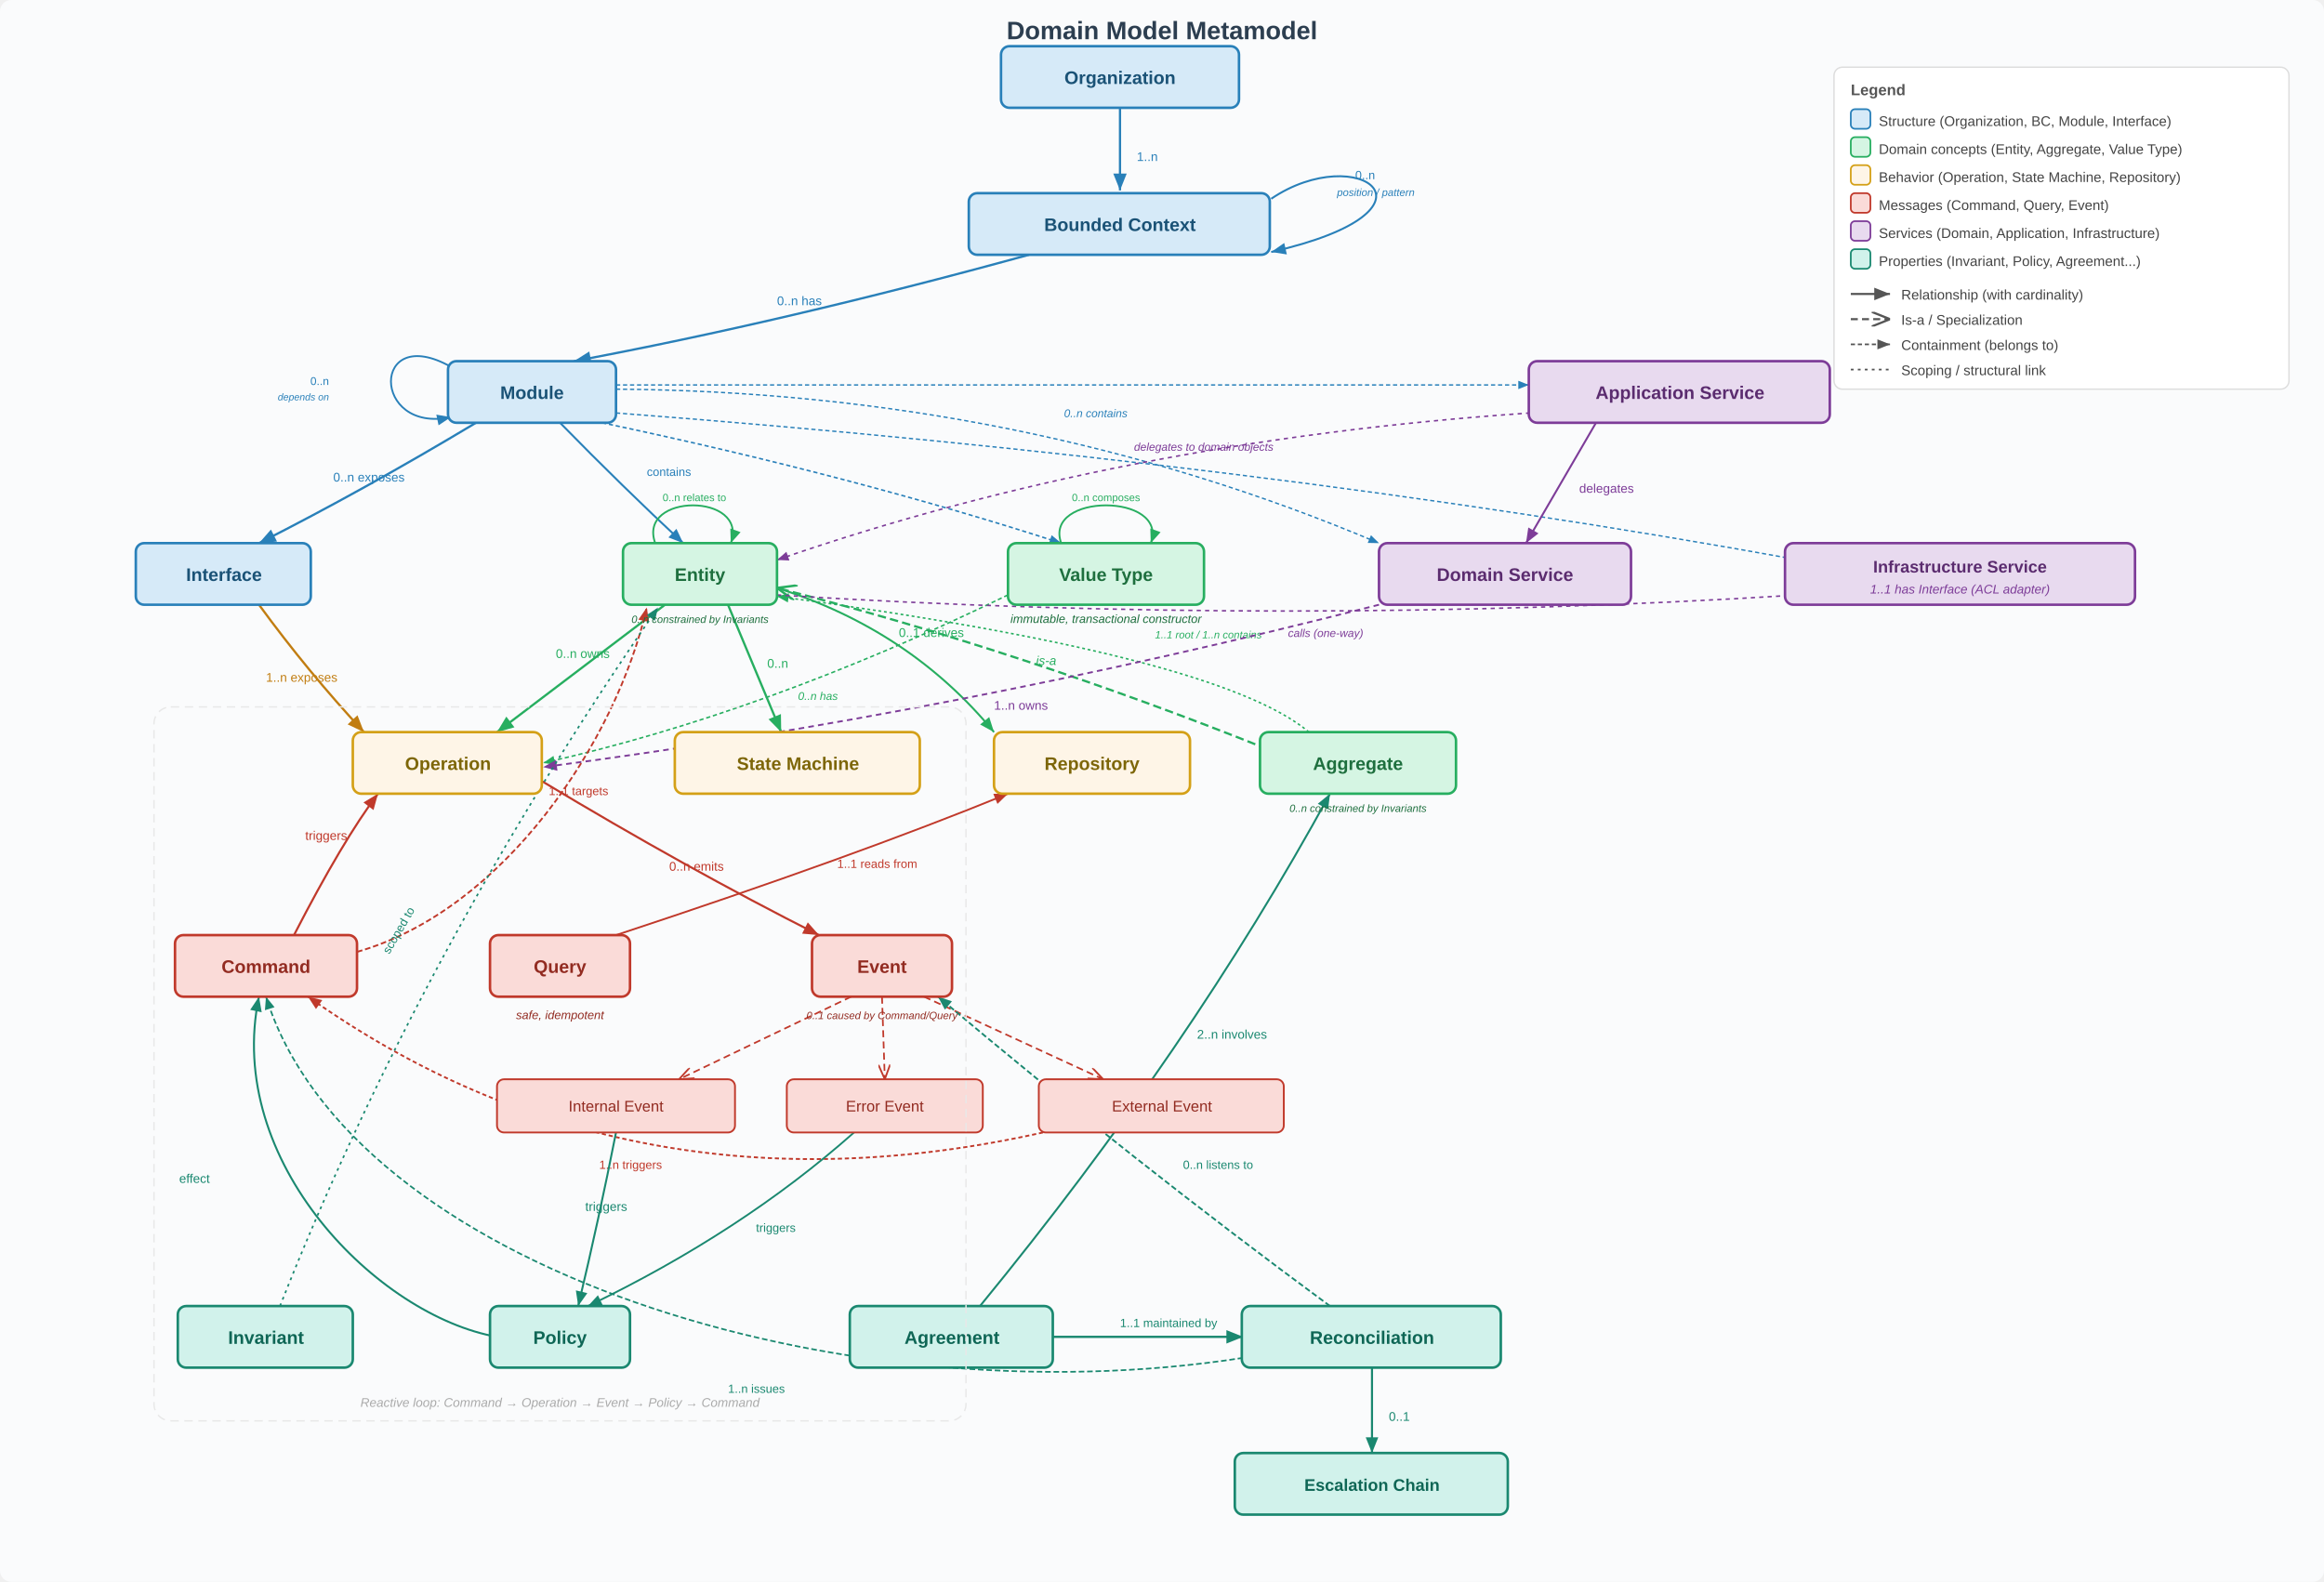
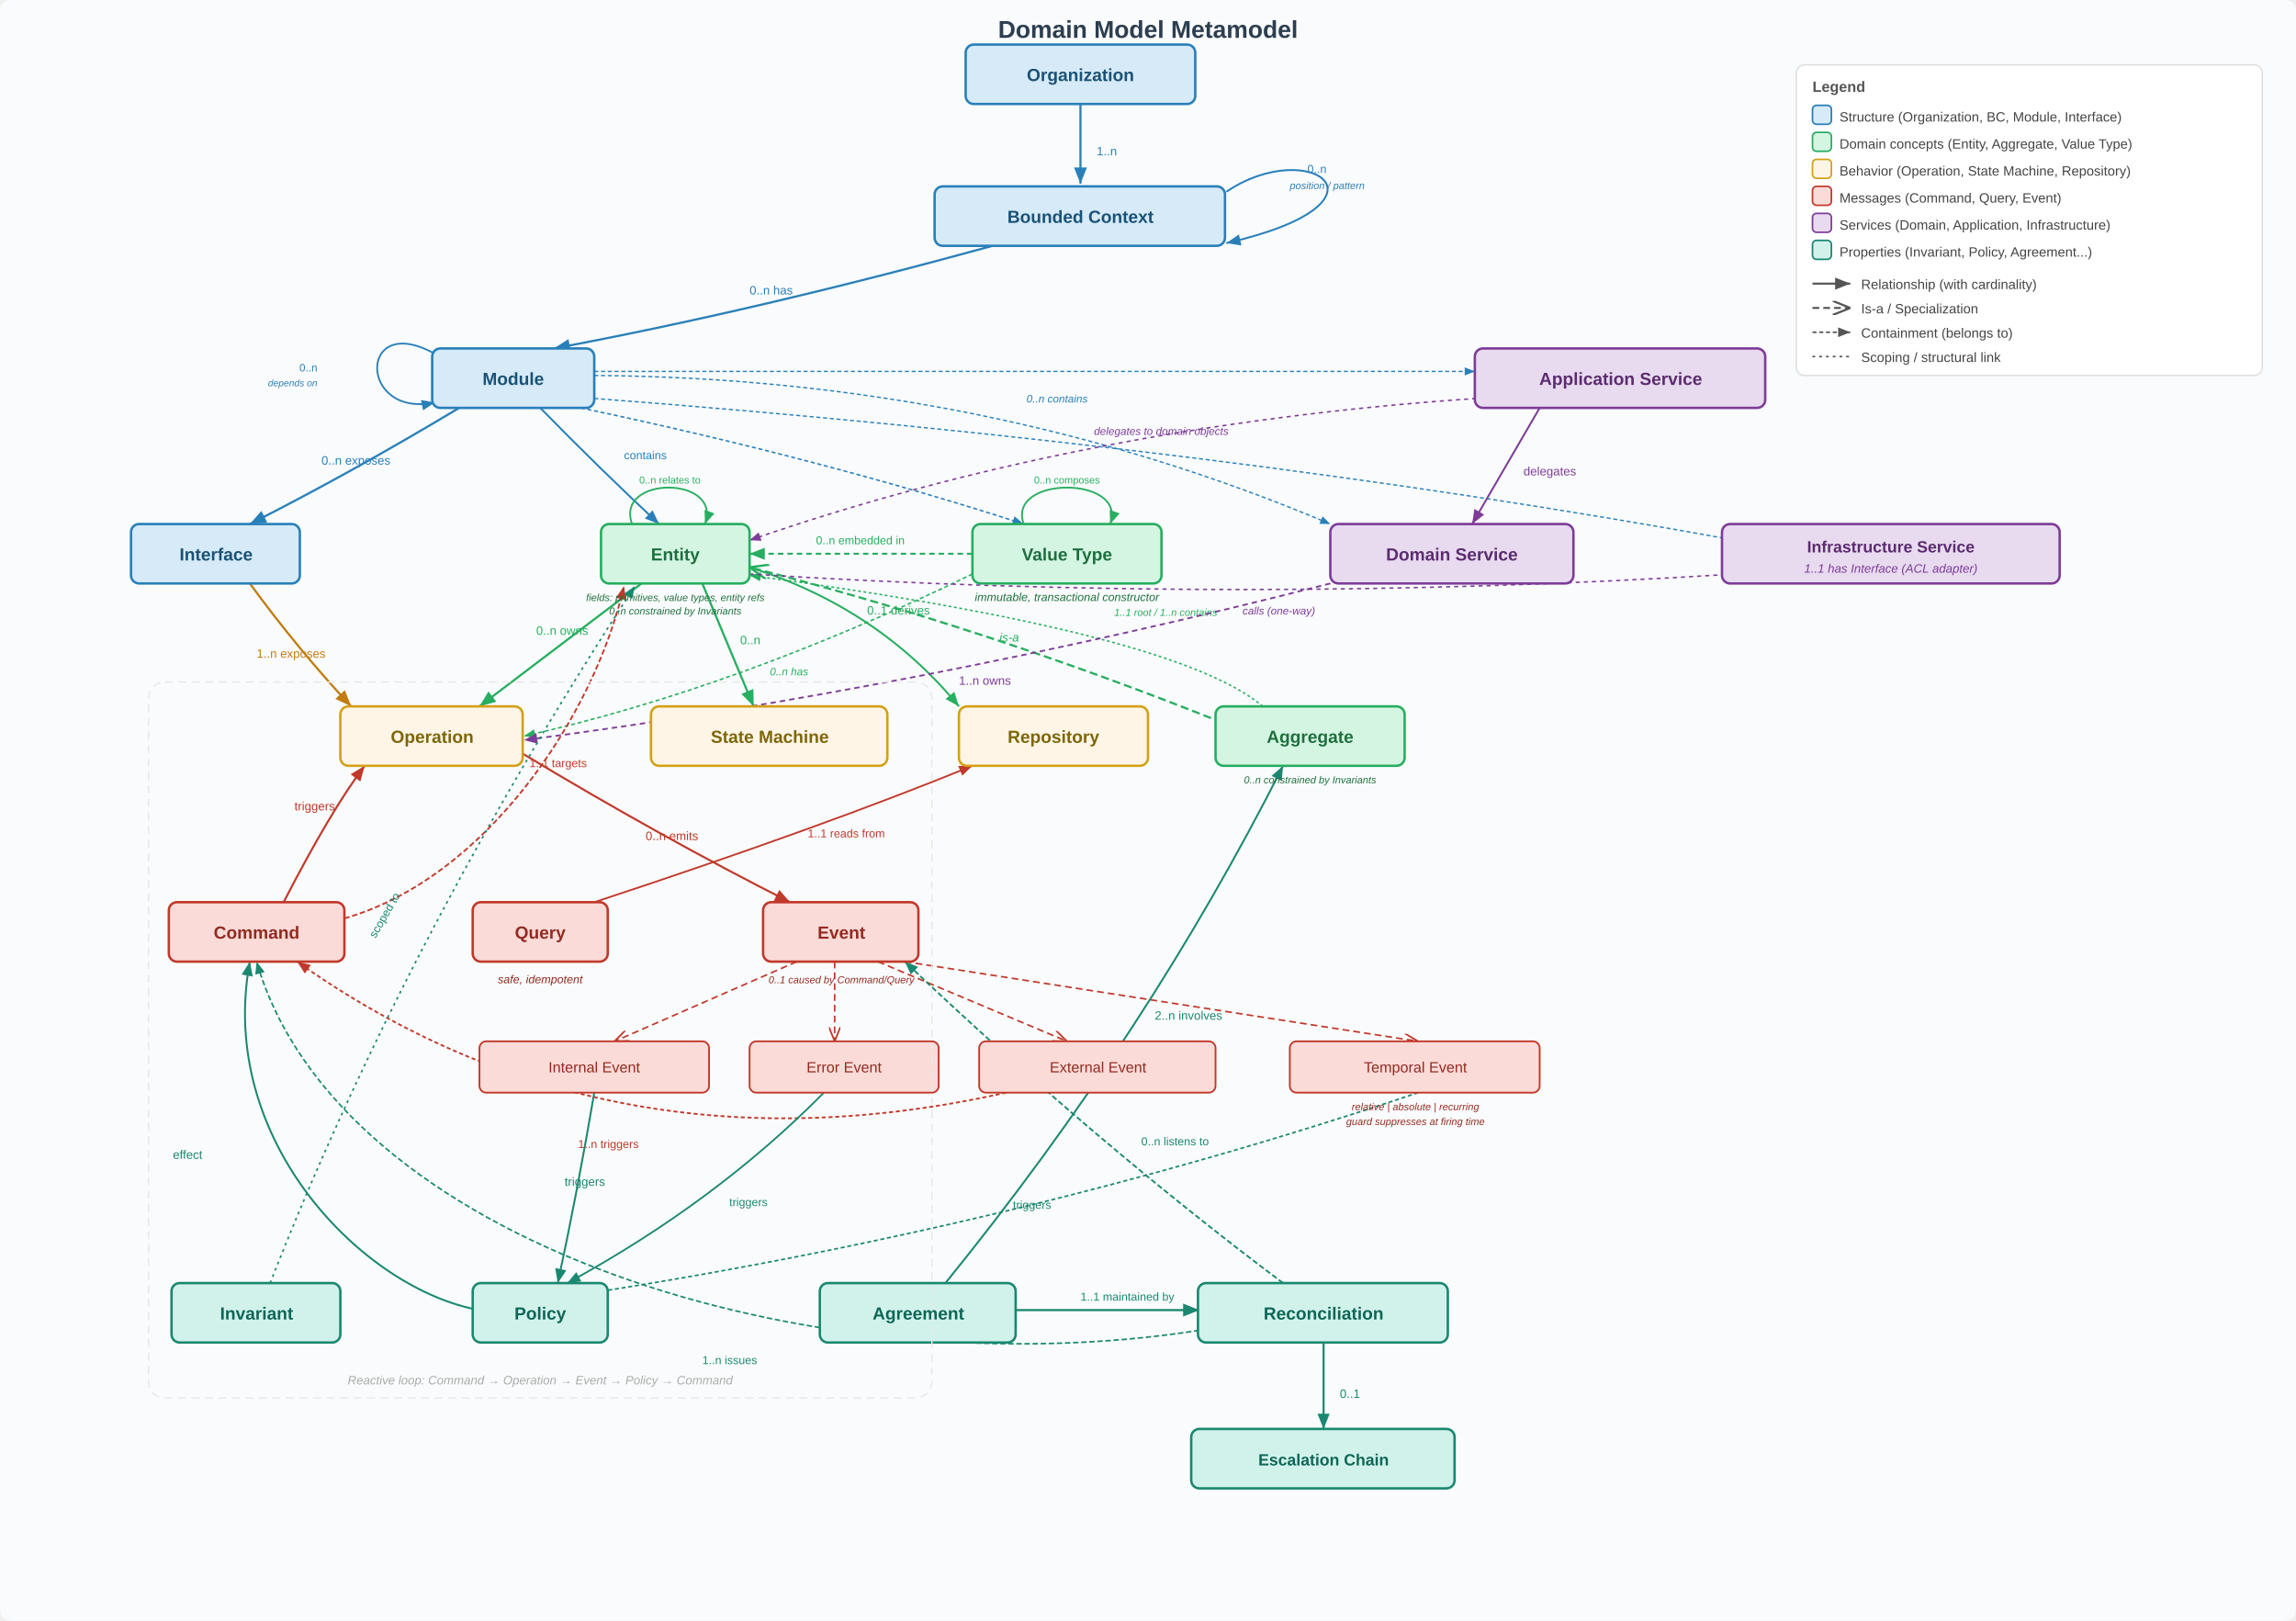
- <svg xmlns="http://www.w3.org/2000/svg" viewBox="0 0 1660 1130" font-family="'Helvetica Neue', Arial, sans-serif">
+ <svg xmlns="http://www.w3.org/2000/svg" viewBox="0 0 1700 1200" font-family="'Helvetica Neue', Arial, sans-serif">
  <defs>
    <marker id="arr" viewBox="0 0 10 8" refX="10" refY="4" markerWidth="8" markerHeight="6" orient="auto-start-reverse">
      <path d="M0,0 L10,4 L0,8 Z" fill="#555" />
    </marker>
    <marker id="arr-bl" viewBox="0 0 10 8" refX="10" refY="4" markerWidth="8" markerHeight="6" orient="auto-start-reverse">
      <path d="M0,0 L10,4 L0,8 Z" fill="#2980B9" />
    </marker>
    <marker id="arr-gn" viewBox="0 0 10 8" refX="10" refY="4" markerWidth="8" markerHeight="6" orient="auto-start-reverse">
      <path d="M0,0 L10,4 L0,8 Z" fill="#27AE60" />
    </marker>
    <marker id="arr-am" viewBox="0 0 10 8" refX="10" refY="4" markerWidth="8" markerHeight="6" orient="auto-start-reverse">
      <path d="M0,0 L10,4 L0,8 Z" fill="#C17D11" />
    </marker>
    <marker id="arr-rd" viewBox="0 0 10 8" refX="10" refY="4" markerWidth="8" markerHeight="6" orient="auto-start-reverse">
      <path d="M0,0 L10,4 L0,8 Z" fill="#C0392B" />
    </marker>
    <marker id="arr-pu" viewBox="0 0 10 8" refX="10" refY="4" markerWidth="8" markerHeight="6" orient="auto-start-reverse">
      <path d="M0,0 L10,4 L0,8 Z" fill="#7D3C98" />
    </marker>
    <marker id="arr-tl" viewBox="0 0 10 8" refX="10" refY="4" markerWidth="8" markerHeight="6" orient="auto-start-reverse">
      <path d="M0,0 L10,4 L0,8 Z" fill="#1A8870" />
    </marker>
    <marker id="open-gn" viewBox="0 0 10 8" refX="10" refY="4" markerWidth="9" markerHeight="7" orient="auto-start-reverse">
      <path d="M0,0 L10,4 L0,8" fill="none" stroke="#27AE60" stroke-width="1.2" />
    </marker>
    <marker id="open-rd" viewBox="0 0 10 8" refX="10" refY="4" markerWidth="9" markerHeight="7" orient="auto-start-reverse">
      <path d="M0,0 L10,4 L0,8" fill="none" stroke="#C0392B" stroke-width="1.2" />
    </marker>
    <marker id="open-arr" viewBox="0 0 10 8" refX="10" refY="4" markerWidth="9" markerHeight="7" orient="auto-start-reverse">
      <path d="M0,0 L10,4 L0,8" fill="none" stroke="#555" stroke-width="1.2" />
    </marker>
  </defs>
-   <rect width="1660" height="1130" fill="#FAFBFC" rx="8" />
-   <text x="830" y="28" text-anchor="middle" font-size="18" font-weight="600" fill="#2C3E50">Domain Model Metamodel</text>
-   <g transform="translate(1310, 48)">
-     <rect x="0" y="0" width="325" height="230" rx="6" fill="white" stroke="#DDD" stroke-width="1" />
+   <rect width="1700" height="1200" fill="#FAFBFC" rx="8" />
+   <text x="850" y="28" text-anchor="middle" font-size="18" font-weight="600" fill="#2C3E50">Domain Model Metamodel</text>
+   <g transform="translate(1330, 48)">
+     <rect x="0" y="0" width="345" height="230" rx="6" fill="white" stroke="#DDD" stroke-width="1" />
    <text x="12" y="20" font-size="11" font-weight="600" fill="#555">Legend</text>
    <rect x="12" y="30" width="14" height="14" rx="3" fill="#D6EAF8" stroke="#2980B9" stroke-width="1.2" />
    <text x="32" y="42" font-size="10" fill="#444">Structure (Organization, BC, Module, Interface)</text>
    <rect x="12" y="50" width="14" height="14" rx="3" fill="#D5F5E3" stroke="#27AE60" stroke-width="1.2" />
    <text x="32" y="62" font-size="10" fill="#444">Domain concepts (Entity, Aggregate, Value Type)</text>
    <rect x="12" y="70" width="14" height="14" rx="3" fill="#FEF5E7" stroke="#D4A017" stroke-width="1.2" />
    <text x="32" y="82" font-size="10" fill="#444">Behavior (Operation, State Machine, Repository)</text>
    <rect x="12" y="90" width="14" height="14" rx="3" fill="#FADBD8" stroke="#C0392B" stroke-width="1.2" />
    <text x="32" y="102" font-size="10" fill="#444">Messages (Command, Query, Event)</text>
    <rect x="12" y="110" width="14" height="14" rx="3" fill="#E8DAEF" stroke="#7D3C98" stroke-width="1.2" />
    <text x="32" y="122" font-size="10" fill="#444">Services (Domain, Application, Infrastructure)</text>
    <rect x="12" y="130" width="14" height="14" rx="3" fill="#D1F2EB" stroke="#1A8870" stroke-width="1.2" />
    <text x="32" y="142" font-size="10" fill="#444">Properties (Invariant, Policy, Agreement...)</text>
    <line x1="12" y1="162" x2="40" y2="162" stroke="#555" stroke-width="1.5" marker-end="url(#arr)" />
    <text x="48" y="166" font-size="10" fill="#444">Relationship (with cardinality)</text>
    <line x1="12" y1="180" x2="40" y2="180" stroke="#555" stroke-width="1.5" stroke-dasharray="5,3" marker-end="url(#open-arr)" />
    <text x="48" y="184" font-size="10" fill="#444">Is-a / Specialization</text>
    <line x1="12" y1="198" x2="40" y2="198" stroke="#555" stroke-width="1.2" stroke-dasharray="3,2" marker-end="url(#arr)" />
    <text x="48" y="202" font-size="10" fill="#444">Containment (belongs to)</text>
    <line x1="12" y1="216" x2="40" y2="216" stroke="#555" stroke-width="1.2" stroke-dasharray="2,3" />
    <text x="48" y="220" font-size="10" fill="#444">Scoping / structural link</text>
  </g>
  <line x1="800" y1="77" x2="800" y2="136" stroke="#2980B9" stroke-width="1.6" marker-end="url(#arr-bl)" />
  <text x="812" y="115" font-size="9" fill="#2980B9" font-weight="500">1..n</text>
  <path d="M 735,182 Q 560,230 410,258" fill="none" stroke="#2980B9" stroke-width="1.6" marker-end="url(#arr-bl)" />
  <text x="555" y="218" font-size="9" fill="#2980B9" font-weight="500">0..n has</text>
  <path d="M 908,142 C 970,100 1040,150 908,180" fill="none" stroke="#2980B9" stroke-width="1.4" marker-end="url(#arr-bl)" />
  <text x="968" y="128" font-size="8.5" fill="#2980B9" font-weight="500">0..n</text>
  <text x="955" y="140" font-size="7.5" fill="#2980B9" font-style="italic">position / pattern</text>
  <path d="M 340,302 Q 260,350 185,388" fill="none" stroke="#2980B9" stroke-width="1.6" marker-end="url(#arr-bl)" />
  <text x="238" y="344" font-size="9" fill="#2980B9" font-weight="500">0..n exposes</text>
  <path d="M 322,262 C 265,230 265,310 322,298" fill="none" stroke="#2980B9" stroke-width="1.3" marker-end="url(#arr-bl)" />
  <text x="235" y="275" font-size="8" fill="#2980B9" font-weight="500" text-anchor="end">0..n</text>
  <text x="235" y="286" font-size="7" fill="#2980B9" font-style="italic" text-anchor="end">depends on</text>
  <path d="M 400,302 Q 445,348 488,388" fill="none" stroke="#2980B9" stroke-width="1.4" marker-end="url(#arr-bl)" />
  <text x="462" y="340" font-size="8.5" fill="#2980B9" font-weight="500">contains</text>
  <path d="M 430,302 Q 610,340 758,388" fill="none" stroke="#2980B9" stroke-width="1.1" stroke-dasharray="3,2" marker-end="url(#arr-bl)" />
  <path d="M 440,278 Q 730,280 985,388" fill="none" stroke="#2980B9" stroke-width="1.0" stroke-dasharray="3,2" marker-end="url(#arr-bl)" />
  <path d="M 440,275 L 1092,275" fill="none" stroke="#2980B9" stroke-width="1.0" stroke-dasharray="3,2" marker-end="url(#arr-bl)" />
  <path d="M 440,295 Q 900,330 1285,400" fill="none" stroke="#2980B9" stroke-width="1.0" stroke-dasharray="3,2" marker-end="url(#arr-bl)" />
  <text x="760" y="298" font-size="8" fill="#2980B9" font-style="italic">0..n contains</text>
  <path d="M 475,432 L 355,523" fill="none" stroke="#27AE60" stroke-width="1.6" marker-end="url(#arr-gn)" />
  <text x="397" y="470" font-size="9" fill="#27AE60" font-weight="500">0..n owns</text>
  <path d="M 520,432 L 558,523" fill="none" stroke="#27AE60" stroke-width="1.6" marker-end="url(#arr-gn)" />
  <text x="548" y="477" font-size="9" fill="#27AE60" font-weight="500">0..n</text>
  <path d="M 555,420 Q 650,450 710,523" fill="none" stroke="#27AE60" stroke-width="1.4" marker-end="url(#arr-gn)" />
  <text x="642" y="455" font-size="9" fill="#27AE60" font-weight="500">0..1 derives</text>
  <path d="M 468,388 C 455,352 535,352 522,388" fill="none" stroke="#27AE60" stroke-width="1.3" marker-end="url(#arr-gn)" />
  <text x="496" y="358" text-anchor="middle" font-size="7.5" fill="#27AE60" font-weight="500">0..n relates to</text>
  <path d="M 905,535 Q 730,465 555,420" fill="none" stroke="#27AE60" stroke-width="1.6" stroke-dasharray="6,3" marker-end="url(#open-gn)" />
  <text x="740" y="475" font-size="9" fill="#27AE60" font-weight="500" font-style="italic">is-a</text>
  <path d="M 935,523 Q 870,468 555,426" fill="none" stroke="#27AE60" stroke-width="1.1" stroke-dasharray="2,2" marker-end="url(#arr-gn)" />
  <text x="825" y="456" font-size="7.5" fill="#27AE60" font-style="italic">1..1 root / 1..n contains</text>
  <path d="M 758,388 C 745,352 835,352 822,388" fill="none" stroke="#27AE60" stroke-width="1.3" marker-end="url(#arr-gn)" />
  <text x="790" y="358" text-anchor="middle" font-size="7.5" fill="#27AE60" font-weight="500">0..n composes</text>
  <path d="M 720,425 Q 545,510 388,545" fill="none" stroke="#27AE60" stroke-width="1.1" stroke-dasharray="3,2" marker-end="url(#arr-gn)" />
  <text x="570" y="500" font-size="8" fill="#27AE60" font-style="italic">0..n has</text>
+   <path d="M 720,410 Q 640,410 555,410" fill="none" stroke="#27AE60" stroke-width="1.5" stroke-dasharray="4,3" marker-end="url(#arr-gn)" />
+   <text x="637" y="403" text-anchor="middle" font-size="8.5" fill="#27AE60" font-weight="500">0..n embedded in</text>
  <path d="M 185,432 Q 220,480 260,523" fill="none" stroke="#C17D11" stroke-width="1.6" marker-end="url(#arr-am)" />
  <text x="190" y="487" font-size="9" fill="#C17D11" font-weight="500">1..n exposes</text>
  <path d="M 985,432 Q 680,510 388,548" fill="none" stroke="#7D3C98" stroke-width="1.3" stroke-dasharray="4,3" marker-end="url(#arr-pu)" />
  <text x="710" y="507" font-size="9" fill="#7D3C98" font-weight="500">1..n owns</text>
  <path d="M 1140,302 L 1090,388" fill="none" stroke="#7D3C98" stroke-width="1.4" marker-end="url(#arr-pu)" />
  <text x="1128" y="352" font-size="9" fill="#7D3C98" font-weight="500">delegates</text>
  <path d="M 1093,295 Q 800,315 555,400" fill="none" stroke="#7D3C98" stroke-width="1.1" stroke-dasharray="3,3" marker-end="url(#arr-pu)" />
  <text x="810" y="322" font-size="8" fill="#7D3C98" font-style="italic">delegates to domain objects</text>
  <path d="M 555,425 Q 920,448 1285,425" fill="none" stroke="#7D3C98" stroke-width="1.1" stroke-dasharray="3,3" marker-end="url(#arr-pu)" />
  <text x="920" y="455" font-size="8" fill="#7D3C98" font-style="italic">calls (one-way)</text>
  <path d="M 210,668 Q 245,600 270,567" fill="none" stroke="#C0392B" stroke-width="1.5" marker-end="url(#arr-rd)" />
  <text x="218" y="600" font-size="9" fill="#C0392B" font-weight="500">triggers</text>
  <path d="M 255,680 C 360,650 440,530 462,434" fill="none" stroke="#C0392B" stroke-width="1.3" stroke-dasharray="4,2" marker-end="url(#arr-rd)" />
  <text x="392" y="568" font-size="8.5" fill="#C0392B" font-weight="500">1..1 targets</text>
  <path d="M 387,558 Q 490,620 585,668" fill="none" stroke="#C0392B" stroke-width="1.5" marker-end="url(#arr-rd)" />
  <text x="478" y="622" font-size="9" fill="#C0392B" font-weight="500">0..n emits</text>
  <path d="M 440,668 Q 610,612 720,567" fill="none" stroke="#C0392B" stroke-width="1.3" marker-end="url(#arr-rd)" />
  <text x="598" y="620" font-size="8.5" fill="#C0392B" font-weight="500">1..1 reads from</text>
-   <path d="M 608,712 L 485,771" fill="none" stroke="#C0392B" stroke-width="1.2" stroke-dasharray="5,3" marker-end="url(#open-rd)" />
-   <line x1="630" y1="712" x2="632" y2="771" stroke="#C0392B" stroke-width="1.2" stroke-dasharray="5,3" marker-end="url(#open-rd)" />
-   <path d="M 660,712 L 788,771" fill="none" stroke="#C0392B" stroke-width="1.2" stroke-dasharray="5,3" marker-end="url(#open-rd)" />
+   <path d="M 590,712 L 455,771" fill="none" stroke="#C0392B" stroke-width="1.2" stroke-dasharray="5,3" marker-end="url(#open-rd)" />
+   <path d="M 618,712 L 618,771" fill="none" stroke="#C0392B" stroke-width="1.2" stroke-dasharray="5,3" marker-end="url(#open-rd)" />
+   <path d="M 650,712 L 790,771" fill="none" stroke="#C0392B" stroke-width="1.2" stroke-dasharray="5,3" marker-end="url(#open-rd)" />
+   <path d="M 670,712 L 1050,771" fill="none" stroke="#C0392B" stroke-width="1.2" stroke-dasharray="5,3" marker-end="url(#open-rd)" />
  <path d="M 745,809 Q 450,875 220,712" fill="none" stroke="#C0392B" stroke-width="1.3" stroke-dasharray="3,2" marker-end="url(#arr-rd)" />
-   <text x="428" y="835" font-size="8.5" fill="#C0392B" font-weight="500">1..n triggers</text>
-   <path d="M 440,809 Q 428,870 413,933" fill="none" stroke="#1A8870" stroke-width="1.4" marker-end="url(#arr-tl)" />
-   <text x="418" y="865" font-size="9" fill="#1A8870" font-weight="500">triggers</text>
-   <path d="M 610,809 Q 530,880 420,933" fill="none" stroke="#1A8870" stroke-width="1.3" marker-end="url(#arr-tl)" />
-   <text x="540" y="880" font-size="8.5" fill="#1A8870" font-weight="500">triggers</text>
-   <path d="M 355,955 C 270,940 160,830 185,712" fill="none" stroke="#1A8870" stroke-width="1.4" marker-end="url(#arr-tl)" />
-   <text x="128" y="845" font-size="9" fill="#1A8870" font-weight="500">effect</text>
-   <path d="M 200,933 Q 300,680 470,434" fill="none" stroke="#1A8870" stroke-width="1.2" stroke-dasharray="2,3" marker-end="url(#arr-tl)" />
-   <text x="278" y="682" font-size="8.5" fill="#1A8870" font-weight="500" transform="rotate(-60,278,682)">scoped to</text>
-   <path d="M 700,933 Q 850,750 950,567" fill="none" stroke="#1A8870" stroke-width="1.4" marker-end="url(#arr-tl)" />
-   <text x="855" y="742" font-size="9" fill="#1A8870" font-weight="500">2..n involves</text>
-   <line x1="752" y1="955" x2="888" y2="955" stroke="#1A8870" stroke-width="1.6" marker-end="url(#arr-tl)" />
-   <text x="800" y="948" font-size="8.5" fill="#1A8870" font-weight="500">1..1 maintained by</text>
-   <path d="M 950,933 Q 810,830 670,712" fill="none" stroke="#1A8870" stroke-width="1.3" stroke-dasharray="4,2" marker-end="url(#arr-tl)" />
-   <text x="845" y="835" font-size="8.5" fill="#1A8870" font-weight="500">0..n listens to</text>
-   <path d="M 888,970 C 600,1015 250,905 190,712" fill="none" stroke="#1A8870" stroke-width="1.2" stroke-dasharray="4,2" marker-end="url(#arr-tl)" />
-   <text x="520" y="995" font-size="8.5" fill="#1A8870" font-weight="500">1..n issues</text>
-   <line x1="980" y1="977" x2="980" y2="1038" stroke="#1A8870" stroke-width="1.5" marker-end="url(#arr-tl)" />
-   <text x="992" y="1015" font-size="9" fill="#1A8870" font-weight="500">0..1</text>
+   <text x="428" y="850" font-size="8.5" fill="#C0392B" font-weight="500">1..n triggers</text>
+   <path d="M 440,809 Q 428,880 413,950" fill="none" stroke="#1A8870" stroke-width="1.4" marker-end="url(#arr-tl)" />
+   <text x="418" y="878" font-size="9" fill="#1A8870" font-weight="500">triggers</text>
+   <path d="M 610,809 Q 530,890 420,950" fill="none" stroke="#1A8870" stroke-width="1.3" marker-end="url(#arr-tl)" />
+   <text x="540" y="893" font-size="8.5" fill="#1A8870" font-weight="500">triggers</text>
+   <path d="M 1050,809 Q 750,910 420,960" fill="none" stroke="#1A8870" stroke-width="1.2" stroke-dasharray="3,2" marker-end="url(#arr-tl)" />
+   <text x="750" y="895" font-size="8.5" fill="#1A8870" font-weight="500">triggers</text>
+   <path d="M 355,970 C 270,955 160,845 185,712" fill="none" stroke="#1A8870" stroke-width="1.4" marker-end="url(#arr-tl)" />
+   <text x="128" y="858" font-size="9" fill="#1A8870" font-weight="500">effect</text>
+   <path d="M 200,950 Q 300,695 470,434" fill="none" stroke="#1A8870" stroke-width="1.2" stroke-dasharray="2,3" marker-end="url(#arr-tl)" />
+   <text x="278" y="695" font-size="8.5" fill="#1A8870" font-weight="500" transform="rotate(-60,278,695)">scoped to</text>
+   <path d="M 700,950 Q 850,765 950,567" fill="none" stroke="#1A8870" stroke-width="1.4" marker-end="url(#arr-tl)" />
+   <text x="855" y="755" font-size="9" fill="#1A8870" font-weight="500">2..n involves</text>
+   <line x1="752" y1="970" x2="888" y2="970" stroke="#1A8870" stroke-width="1.6" marker-end="url(#arr-tl)" />
+   <text x="800" y="963" font-size="8.5" fill="#1A8870" font-weight="500">1..1 maintained by</text>
+   <path d="M 950,950 Q 810,845 670,712" fill="none" stroke="#1A8870" stroke-width="1.3" stroke-dasharray="4,2" marker-end="url(#arr-tl)" />
+   <text x="845" y="848" font-size="8.5" fill="#1A8870" font-weight="500">0..n listens to</text>
+   <path d="M 888,985 C 600,1030 250,920 190,712" fill="none" stroke="#1A8870" stroke-width="1.2" stroke-dasharray="4,2" marker-end="url(#arr-tl)" />
+   <text x="520" y="1010" font-size="8.5" fill="#1A8870" font-weight="500">1..n issues</text>
+   <line x1="980" y1="992" x2="980" y2="1058" stroke="#1A8870" stroke-width="1.5" marker-end="url(#arr-tl)" />
+   <text x="992" y="1035" font-size="9" fill="#1A8870" font-weight="500">0..1</text>
  <g>
    <rect x="715" y="33" width="170" height="44" rx="6" fill="#D6EAF8" stroke="#2980B9" stroke-width="1.8" />
    <text x="800" y="60" text-anchor="middle" font-size="13" font-weight="600" fill="#1A5276">Organization</text>
  </g>
  <g>
    <rect x="692" y="138" width="215" height="44" rx="6" fill="#D6EAF8" stroke="#2980B9" stroke-width="1.8" />
    <text x="800" y="165" text-anchor="middle" font-size="13" font-weight="600" fill="#1A5276">Bounded Context</text>
  </g>
  <g>
    <rect x="320" y="258" width="120" height="44" rx="6" fill="#D6EAF8" stroke="#2980B9" stroke-width="1.8" />
    <text x="380" y="285" text-anchor="middle" font-size="13" font-weight="600" fill="#1A5276">Module</text>
  </g>
  <g>
    <rect x="97" y="388" width="125" height="44" rx="6" fill="#D6EAF8" stroke="#2980B9" stroke-width="1.8" />
    <text x="160" y="415" text-anchor="middle" font-size="13" font-weight="600" fill="#1A5276">Interface</text>
  </g>
  <g>
    <rect x="445" y="388" width="110" height="44" rx="6" fill="#D5F5E3" stroke="#27AE60" stroke-width="1.8" />
    <text x="500" y="415" text-anchor="middle" font-size="13" font-weight="600" fill="#1E6F3E">Entity</text>
  </g>
  <g>
    <rect x="720" y="388" width="140" height="44" rx="6" fill="#D5F5E3" stroke="#27AE60" stroke-width="1.8" />
    <text x="790" y="415" text-anchor="middle" font-size="13" font-weight="600" fill="#1E6F3E">Value Type</text>
  </g>
  <g>
    <rect x="900" y="523" width="140" height="44" rx="6" fill="#D5F5E3" stroke="#27AE60" stroke-width="1.8" />
    <text x="970" y="550" text-anchor="middle" font-size="13" font-weight="600" fill="#1E6F3E">Aggregate</text>
  </g>
  <g>
    <rect x="252" y="523" width="135" height="44" rx="6" fill="#FEF5E7" stroke="#D4A017" stroke-width="1.8" />
    <text x="320" y="550" text-anchor="middle" font-size="13" font-weight="600" fill="#7D6608">Operation</text>
  </g>
  <g>
    <rect x="482" y="523" width="175" height="44" rx="6" fill="#FEF5E7" stroke="#D4A017" stroke-width="1.8" />
    <text x="570" y="550" text-anchor="middle" font-size="13" font-weight="600" fill="#7D6608">State Machine</text>
  </g>
  <g>
    <rect x="710" y="523" width="140" height="44" rx="6" fill="#FEF5E7" stroke="#D4A017" stroke-width="1.8" />
    <text x="780" y="550" text-anchor="middle" font-size="13" font-weight="600" fill="#7D6608">Repository</text>
  </g>
  <g>
    <rect x="125" y="668" width="130" height="44" rx="6" fill="#FADBD8" stroke="#C0392B" stroke-width="1.8" />
    <text x="190" y="695" text-anchor="middle" font-size="13" font-weight="600" fill="#922B21">Command</text>
  </g>
  <g>
    <rect x="350" y="668" width="100" height="44" rx="6" fill="#FADBD8" stroke="#C0392B" stroke-width="1.8" />
    <text x="400" y="695" text-anchor="middle" font-size="13" font-weight="600" fill="#922B21">Query</text>
  </g>
  <g>
-     <rect x="580" y="668" width="100" height="44" rx="6" fill="#FADBD8" stroke="#C0392B" stroke-width="1.8" />
-     <text x="630" y="695" text-anchor="middle" font-size="13" font-weight="600" fill="#922B21">Event</text>
+     <rect x="565" y="668" width="115" height="44" rx="6" fill="#FADBD8" stroke="#C0392B" stroke-width="1.8" />
+     <text x="623" y="695" text-anchor="middle" font-size="13" font-weight="600" fill="#922B21">Event</text>
  </g>
  <g>
    <rect x="355" y="771" width="170" height="38" rx="5" fill="#FADBD8" stroke="#C0392B" stroke-width="1.3" />
    <text x="440" y="794" text-anchor="middle" font-size="11" font-weight="500" fill="#922B21">Internal Event</text>
  </g>
  <g>
-     <rect x="562" y="771" width="140" height="38" rx="5" fill="#FADBD8" stroke="#C0392B" stroke-width="1.3" />
-     <text x="632" y="794" text-anchor="middle" font-size="11" font-weight="500" fill="#922B21">Error Event</text>
-   </g>
-   <g>
-     <rect x="742" y="771" width="175" height="38" rx="5" fill="#FADBD8" stroke="#C0392B" stroke-width="1.3" />
-     <text x="830" y="794" text-anchor="middle" font-size="11" font-weight="500" fill="#922B21">External Event</text>
+     <rect x="555" y="771" width="140" height="38" rx="5" fill="#FADBD8" stroke="#C0392B" stroke-width="1.3" />
+     <text x="625" y="794" text-anchor="middle" font-size="11" font-weight="500" fill="#922B21">Error Event</text>
+   </g>
+   <g>
+     <rect x="725" y="771" width="175" height="38" rx="5" fill="#FADBD8" stroke="#C0392B" stroke-width="1.3" />
+     <text x="813" y="794" text-anchor="middle" font-size="11" font-weight="500" fill="#922B21">External Event</text>
+   </g>
+   <g>
+     <rect x="955" y="771" width="185" height="38" rx="5" fill="#FADBD8" stroke="#C0392B" stroke-width="1.3" />
+     <text x="1048" y="794" text-anchor="middle" font-size="11" font-weight="500" fill="#922B21">Temporal Event</text>
  </g>
  <g>
    <rect x="985" y="388" width="180" height="44" rx="6" fill="#E8DAEF" stroke="#7D3C98" stroke-width="1.8" />
    <text x="1075" y="415" text-anchor="middle" font-size="13" font-weight="600" fill="#5B2C6F">Domain Service</text>
  </g>
  <g>
    <rect x="1092" y="258" width="215" height="44" rx="6" fill="#E8DAEF" stroke="#7D3C98" stroke-width="1.8" />
    <text x="1200" y="285" text-anchor="middle" font-size="13" font-weight="600" fill="#5B2C6F">Application Service</text>
  </g>
  <g>
    <rect x="1275" y="388" width="250" height="44" rx="6" fill="#E8DAEF" stroke="#7D3C98" stroke-width="1.8" />
    <text x="1400" y="409" text-anchor="middle" font-size="12" font-weight="600" fill="#5B2C6F">Infrastructure Service</text>
    <text x="1400" y="424" text-anchor="middle" font-size="9" fill="#7D3C98" font-style="italic">1..1 has Interface (ACL adapter)</text>
  </g>
  <g>
-     <rect x="127" y="933" width="125" height="44" rx="6" fill="#D1F2EB" stroke="#1A8870" stroke-width="1.8" />
-     <text x="190" y="960" text-anchor="middle" font-size="13" font-weight="600" fill="#0E6655">Invariant</text>
-   </g>
-   <g>
-     <rect x="350" y="933" width="100" height="44" rx="6" fill="#D1F2EB" stroke="#1A8870" stroke-width="1.8" />
-     <text x="400" y="960" text-anchor="middle" font-size="13" font-weight="600" fill="#0E6655">Policy</text>
-   </g>
-   <g>
-     <rect x="607" y="933" width="145" height="44" rx="6" fill="#D1F2EB" stroke="#1A8870" stroke-width="1.8" />
-     <text x="680" y="960" text-anchor="middle" font-size="13" font-weight="600" fill="#0E6655">Agreement</text>
-   </g>
-   <g>
-     <rect x="887" y="933" width="185" height="44" rx="6" fill="#D1F2EB" stroke="#1A8870" stroke-width="1.8" />
-     <text x="980" y="960" text-anchor="middle" font-size="13" font-weight="600" fill="#0E6655">Reconciliation</text>
-   </g>
-   <g>
-     <rect x="882" y="1038" width="195" height="44" rx="6" fill="#D1F2EB" stroke="#1A8870" stroke-width="1.8" />
-     <text x="980" y="1065" text-anchor="middle" font-size="12" font-weight="600" fill="#0E6655">Escalation Chain</text>
+     <rect x="127" y="950" width="125" height="44" rx="6" fill="#D1F2EB" stroke="#1A8870" stroke-width="1.8" />
+     <text x="190" y="977" text-anchor="middle" font-size="13" font-weight="600" fill="#0E6655">Invariant</text>
+   </g>
+   <g>
+     <rect x="350" y="950" width="100" height="44" rx="6" fill="#D1F2EB" stroke="#1A8870" stroke-width="1.8" />
+     <text x="400" y="977" text-anchor="middle" font-size="13" font-weight="600" fill="#0E6655">Policy</text>
+   </g>
+   <g>
+     <rect x="607" y="950" width="145" height="44" rx="6" fill="#D1F2EB" stroke="#1A8870" stroke-width="1.8" />
+     <text x="680" y="977" text-anchor="middle" font-size="13" font-weight="600" fill="#0E6655">Agreement</text>
+   </g>
+   <g>
+     <rect x="887" y="950" width="185" height="44" rx="6" fill="#D1F2EB" stroke="#1A8870" stroke-width="1.8" />
+     <text x="980" y="977" text-anchor="middle" font-size="13" font-weight="600" fill="#0E6655">Reconciliation</text>
+   </g>
+   <g>
+     <rect x="882" y="1058" width="195" height="44" rx="6" fill="#D1F2EB" stroke="#1A8870" stroke-width="1.8" />
+     <text x="980" y="1085" text-anchor="middle" font-size="12" font-weight="600" fill="#0E6655">Escalation Chain</text>
  </g>
  <text x="400" y="728" text-anchor="middle" font-size="8.5" fill="#922B21" font-style="italic">safe, idempotent</text>
  <text x="790" y="445" text-anchor="middle" font-size="8.5" fill="#1E6F3E" font-style="italic">immutable, transactional constructor</text>
-   <text x="500" y="445" text-anchor="middle" font-size="7.5" fill="#1E6F3E" font-style="italic">0..n constrained by Invariants</text>
+   <text x="500" y="445" text-anchor="middle" font-size="7.5" fill="#1E6F3E" font-style="italic">fields: primitives, value types, entity refs</text>
+   <text x="500" y="455" text-anchor="middle" font-size="7.5" fill="#1E6F3E" font-style="italic">0..n constrained by Invariants</text>
  <text x="970" y="580" text-anchor="middle" font-size="7.5" fill="#1E6F3E" font-style="italic">0..n constrained by Invariants</text>
-   <text x="630" y="728" text-anchor="middle" font-size="7.5" fill="#922B21" font-style="italic">0..1 caused by Command/Query</text>
-   <rect x="110" y="505" width="580" height="510" rx="12" fill="none" stroke="#E8E8E8" stroke-width="1" stroke-dasharray="6,4" />
-   <text x="400" y="1005" text-anchor="middle" font-size="9" fill="#AAA" font-style="italic">Reactive loop: Command → Operation → Event → Policy → Command</text>
+   <text x="623" y="728" text-anchor="middle" font-size="7.5" fill="#922B21" font-style="italic">0..1 caused by Command/Query</text>
+   <text x="1048" y="822" text-anchor="middle" font-size="7.5" fill="#922B21" font-style="italic">relative | absolute | recurring</text>
+   <text x="1048" y="833" text-anchor="middle" font-size="7.5" fill="#922B21" font-style="italic">guard suppresses at firing time</text>
+   <rect x="110" y="505" width="580" height="530" rx="12" fill="none" stroke="#E8E8E8" stroke-width="1" stroke-dasharray="6,4" />
+   <text x="400" y="1025" text-anchor="middle" font-size="9" fill="#AAA" font-style="italic">Reactive loop: Command → Operation → Event → Policy → Command</text>
</svg>
